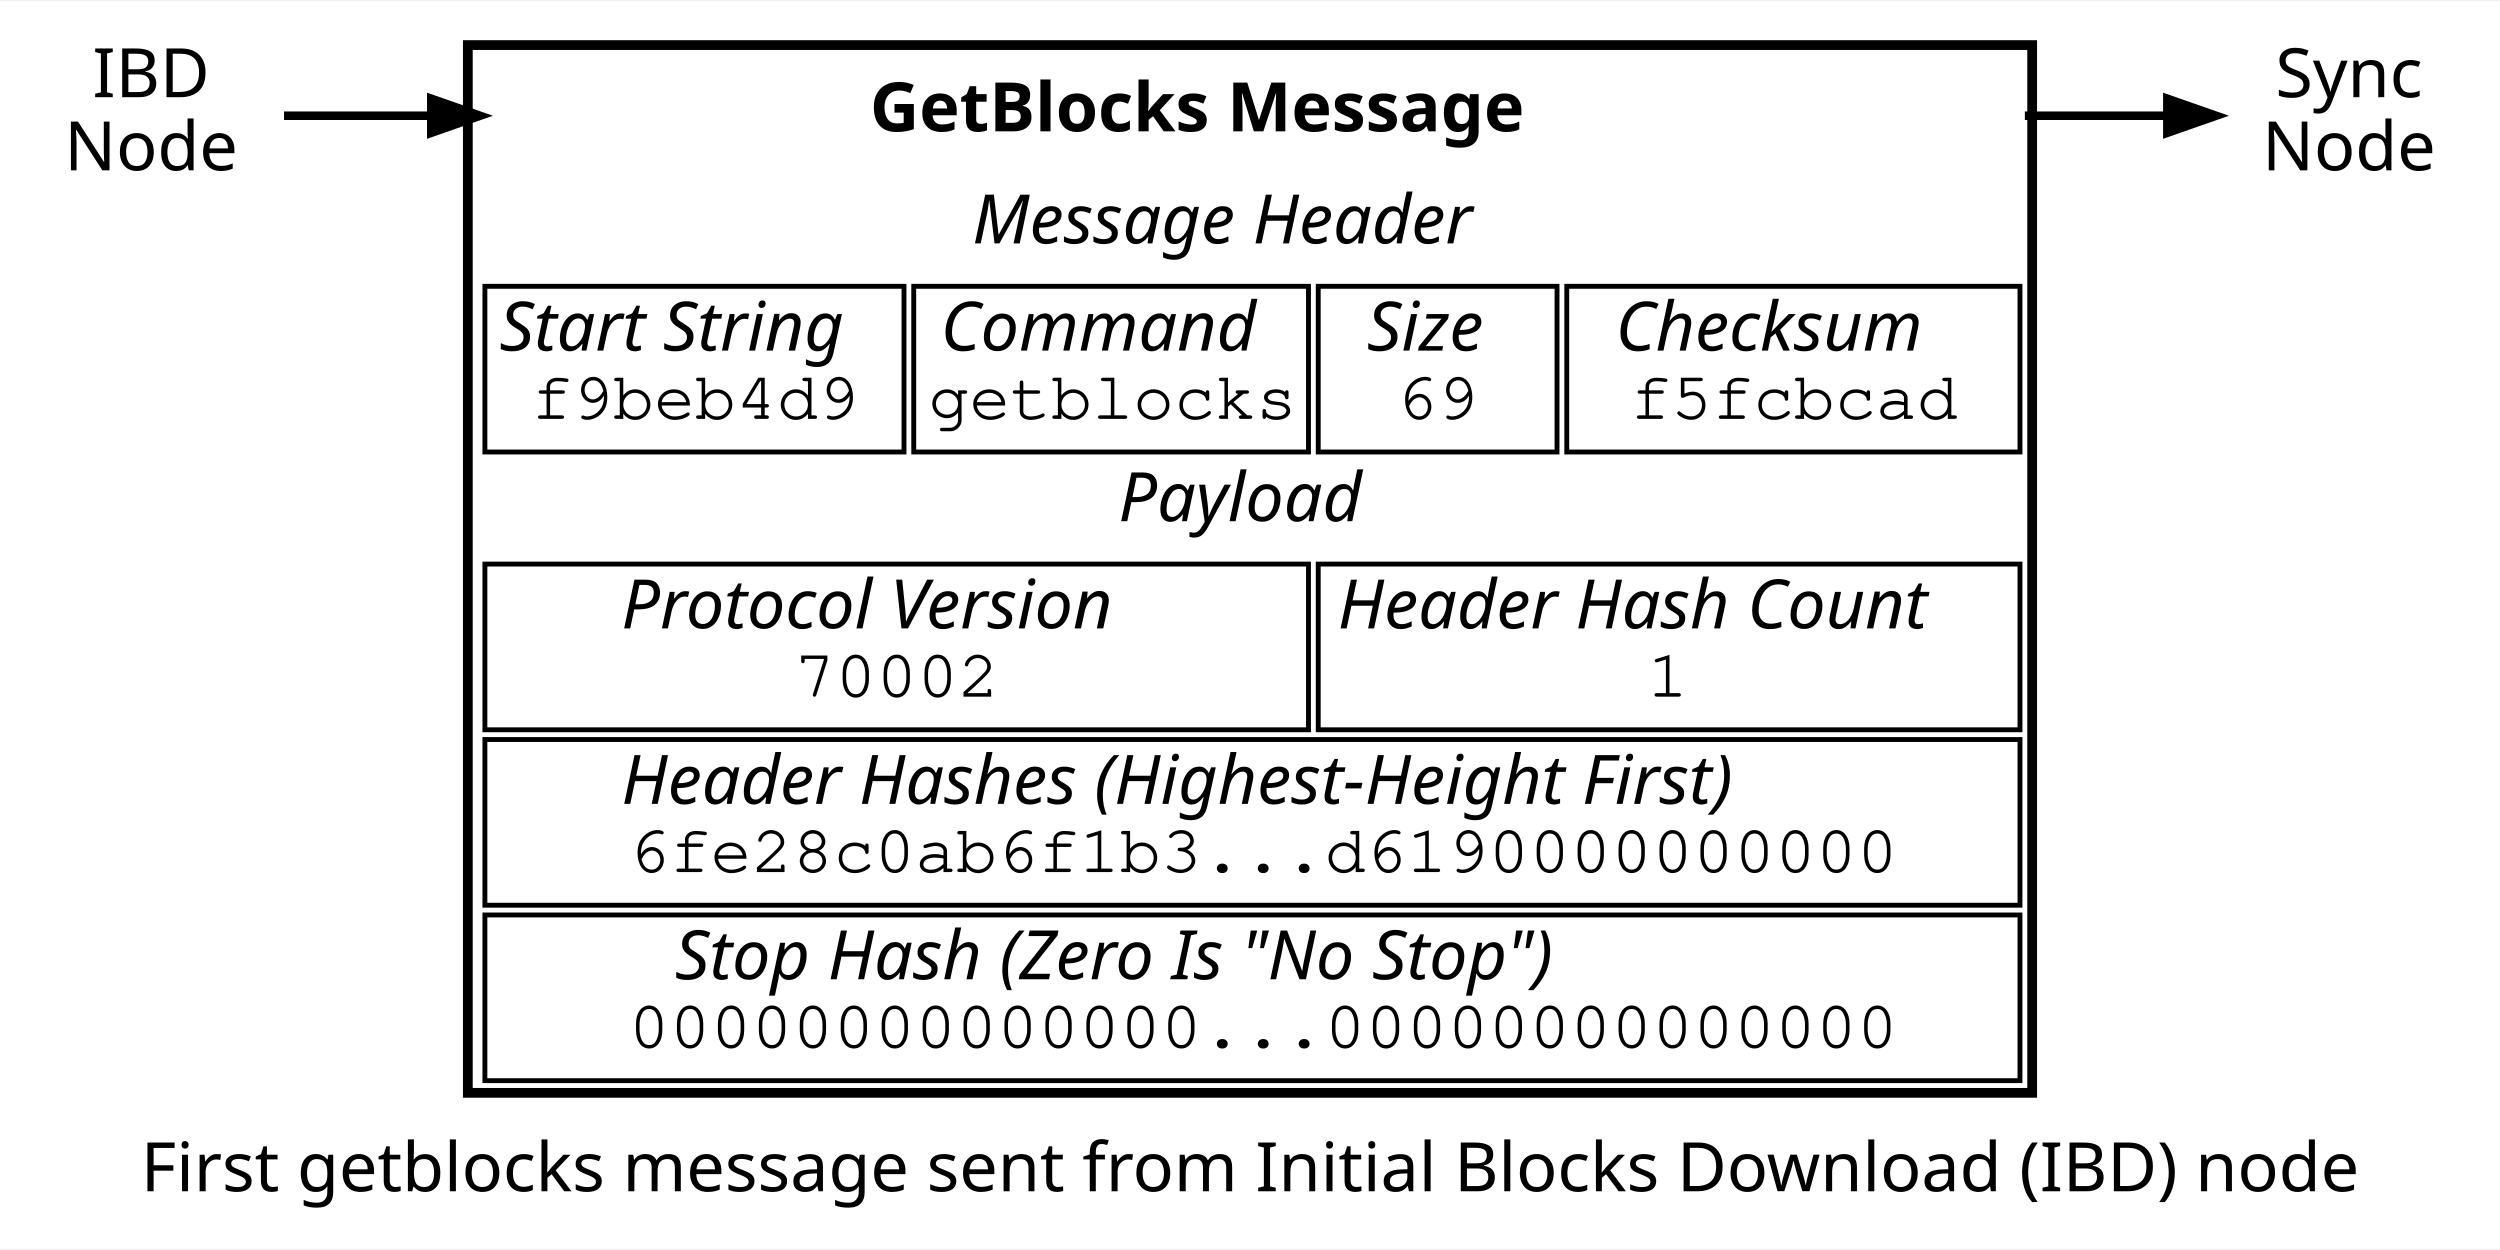
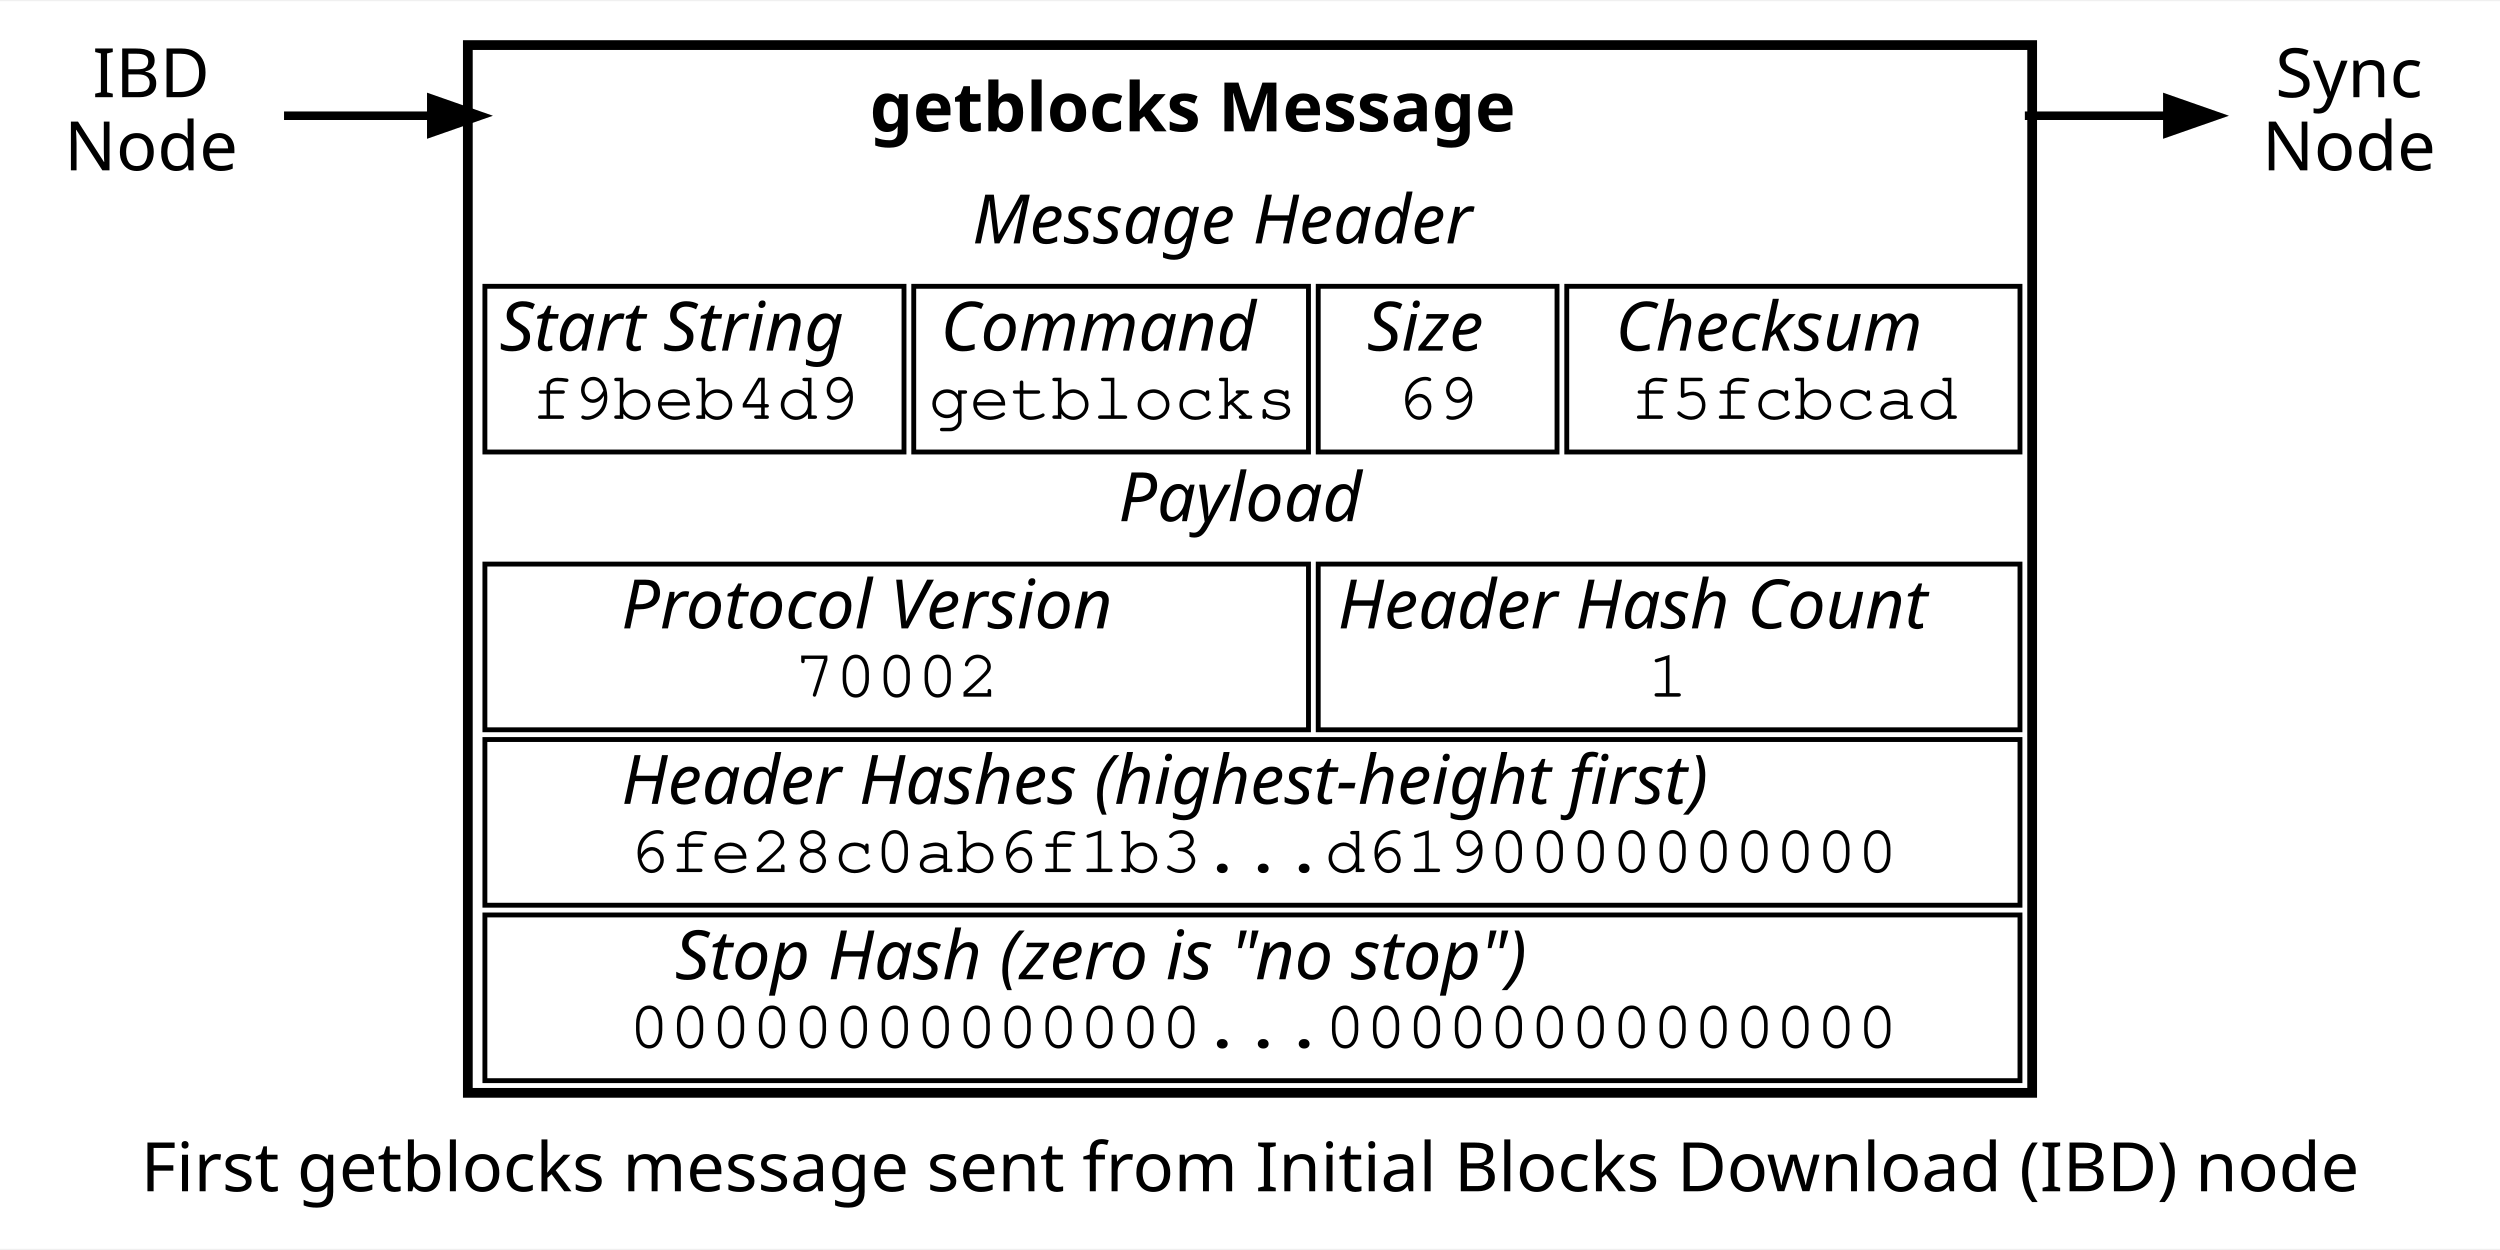
<svg xmlns="http://www.w3.org/2000/svg" width="450pt" height="225pt" viewBox="0.00 0.00 450.00 224.56">
  <g id="graph0" class="graph" transform="scale(0.877193 0.877193) rotate(0) translate(4 252)">
    <polygon fill="white" stroke="none" points="-4,4 -4,-252 509,-252 509,4 -4,4" />
    <text text-anchor="middle" x="252.5" y="-7.8" font-family="Sans" font-size="14.00">First getblocks message sent from Initial Blocks Download (IBD) node</text>
    <g id="node1" class="node">
      <text text-anchor="middle" x="27" y="-232.3" font-family="Sans" font-size="14.00">IBD</text>
      <text text-anchor="middle" x="27" y="-217.3" font-family="Sans" font-size="14.00">Node</text>
    </g>
    <g id="node2" class="node">
-       <text text-anchor="start" x="174.5" y="-225.3" font-family="Sans" font-weight="bold" font-size="14.00">GetBlocks Message</text>
+       <text text-anchor="start" x="174.5" y="-225.3" font-family="Sans" font-weight="bold" font-size="14.00">getblocks Message</text>
      <text text-anchor="start" x="195.5" y="-202.3" font-family="Sans" font-style="italic" font-size="14.00">Message Header</text>
      <polygon fill="none" stroke="black" points="95.5,-159.5 95.5,-193.5 181.5,-193.5 181.5,-159.5 95.5,-159.5" />
      <text text-anchor="start" x="98.5" y="-180.3" font-family="Sans" font-style="italic" font-size="14.00">Start String</text>
      <text text-anchor="start" x="105" y="-166.3" font-family="Courier,monospace" font-size="14.00">f9beb4d9</text>
      <polygon fill="none" stroke="black" points="183.5,-159.5 183.5,-193.5 264.5,-193.5 264.5,-159.5 183.5,-159.5" />
      <text text-anchor="start" x="189" y="-180.3" font-family="Sans" font-style="italic" font-size="14.00">Command</text>
      <text text-anchor="start" x="186.5" y="-166.3" font-family="Courier,monospace" font-size="14.00">getblocks</text>
      <polygon fill="none" stroke="black" points="266.5,-159.5 266.5,-193.5 315.5,-193.5 315.5,-159.5 266.5,-159.5" />
      <text text-anchor="start" x="276.5" y="-180.3" font-family="Sans" font-style="italic" font-size="14.00">Size</text>
      <text text-anchor="start" x="282.5" y="-166.3" font-family="Courier,monospace" font-size="14.00">69</text>
      <polygon fill="none" stroke="black" points="317.5,-159.5 317.5,-193.5 410.5,-193.5 410.5,-159.5 317.5,-159.5" />
      <text text-anchor="start" x="327.5" y="-180.3" font-family="Sans" font-style="italic" font-size="14.00">Checksum</text>
      <text text-anchor="start" x="330.5" y="-166.3" font-family="Courier,monospace" font-size="14.00">f5fcbcad</text>
      <text text-anchor="start" x="225.5" y="-145.3" font-family="Sans" font-style="italic" font-size="14.00">Payload</text>
      <polygon fill="none" stroke="black" points="95.5,-102.5 95.5,-136.5 264.5,-136.5 264.5,-102.5 95.5,-102.5" />
      <text text-anchor="start" x="123.5" y="-123.3" font-family="Sans" font-style="italic" font-size="14.00">Protocol Version</text>
      <text text-anchor="start" x="159" y="-109.3" font-family="Courier,monospace" font-size="14.00">70002</text>
      <polygon fill="none" stroke="black" points="266.5,-102.5 266.5,-136.5 410.5,-136.5 410.5,-102.5 266.5,-102.5" />
      <text text-anchor="start" x="270.5" y="-123.3" font-family="Sans" font-style="italic" font-size="14.00">Header Hash Count</text>
      <text text-anchor="start" x="334" y="-109.3" font-family="Courier,monospace" font-size="14.00">1</text>
      <polygon fill="none" stroke="black" points="95.5,-66.5 95.5,-100.5 410.5,-100.5 410.5,-66.5 95.5,-66.5" />
-       <text text-anchor="start" x="123.5" y="-87.3" font-family="Sans" font-style="italic" font-size="14.00">Header Hashes (Highest-Height First)</text>
+       <text text-anchor="start" x="123.5" y="-87.3" font-family="Sans" font-style="italic" font-size="14.00">Header Hashes (highest-height first)</text>
      <text text-anchor="start" x="125" y="-73.3" font-family="Courier,monospace" font-size="14.00">6fe28c0ab6f1b3...d6190000000000</text>
      <polygon fill="none" stroke="black" points="95.5,-30.5 95.5,-64.5 410.5,-64.5 410.5,-30.5 95.5,-30.5" />
-       <text text-anchor="start" x="134.5" y="-51.3" font-family="Sans" font-style="italic" font-size="14.00">Stop Hash (Zero Is "No Stop")</text>
+       <text text-anchor="start" x="134.5" y="-51.3" font-family="Sans" font-style="italic" font-size="14.00">Stop Hash (zero is "no stop")</text>
      <text text-anchor="start" x="125" y="-37.3" font-family="Courier,monospace" font-size="14.00">00000000000000...00000000000000</text>
      <polygon fill="none" stroke="black" stroke-width="2" points="92,-28 92,-243 413,-243 413,-28 92,-28" />
    </g>
    <g id="edge1" class="edge">
      <path fill="none" stroke="black" stroke-width="1.75" d="M54.283,-228.5C64.883,-228.5 76.474,-228.5 84.477,-228.5" />
      <polygon fill="black" stroke="black" stroke-width="1.75" points="84.5,-232 94.5,-228.5 84.5,-225 84.5,-232" />
    </g>
    <g id="node3" class="node">
      <text text-anchor="middle" x="478" y="-232.3" font-family="Sans" font-size="14.00">Sync</text>
      <text text-anchor="middle" x="478" y="-217.3" font-family="Sans" font-size="14.00">Node</text>
    </g>
    <g id="edge2" class="edge">
      <path fill="none" stroke="black" stroke-width="1.75" d="M411.5,-228.5C411.5,-228.5 425.372,-228.5 440.348,-228.5" />
      <polygon fill="black" stroke="black" stroke-width="1.75" points="440.736,-232 450.736,-228.5 440.736,-225 440.736,-232" />
    </g>
  </g>
</svg>
